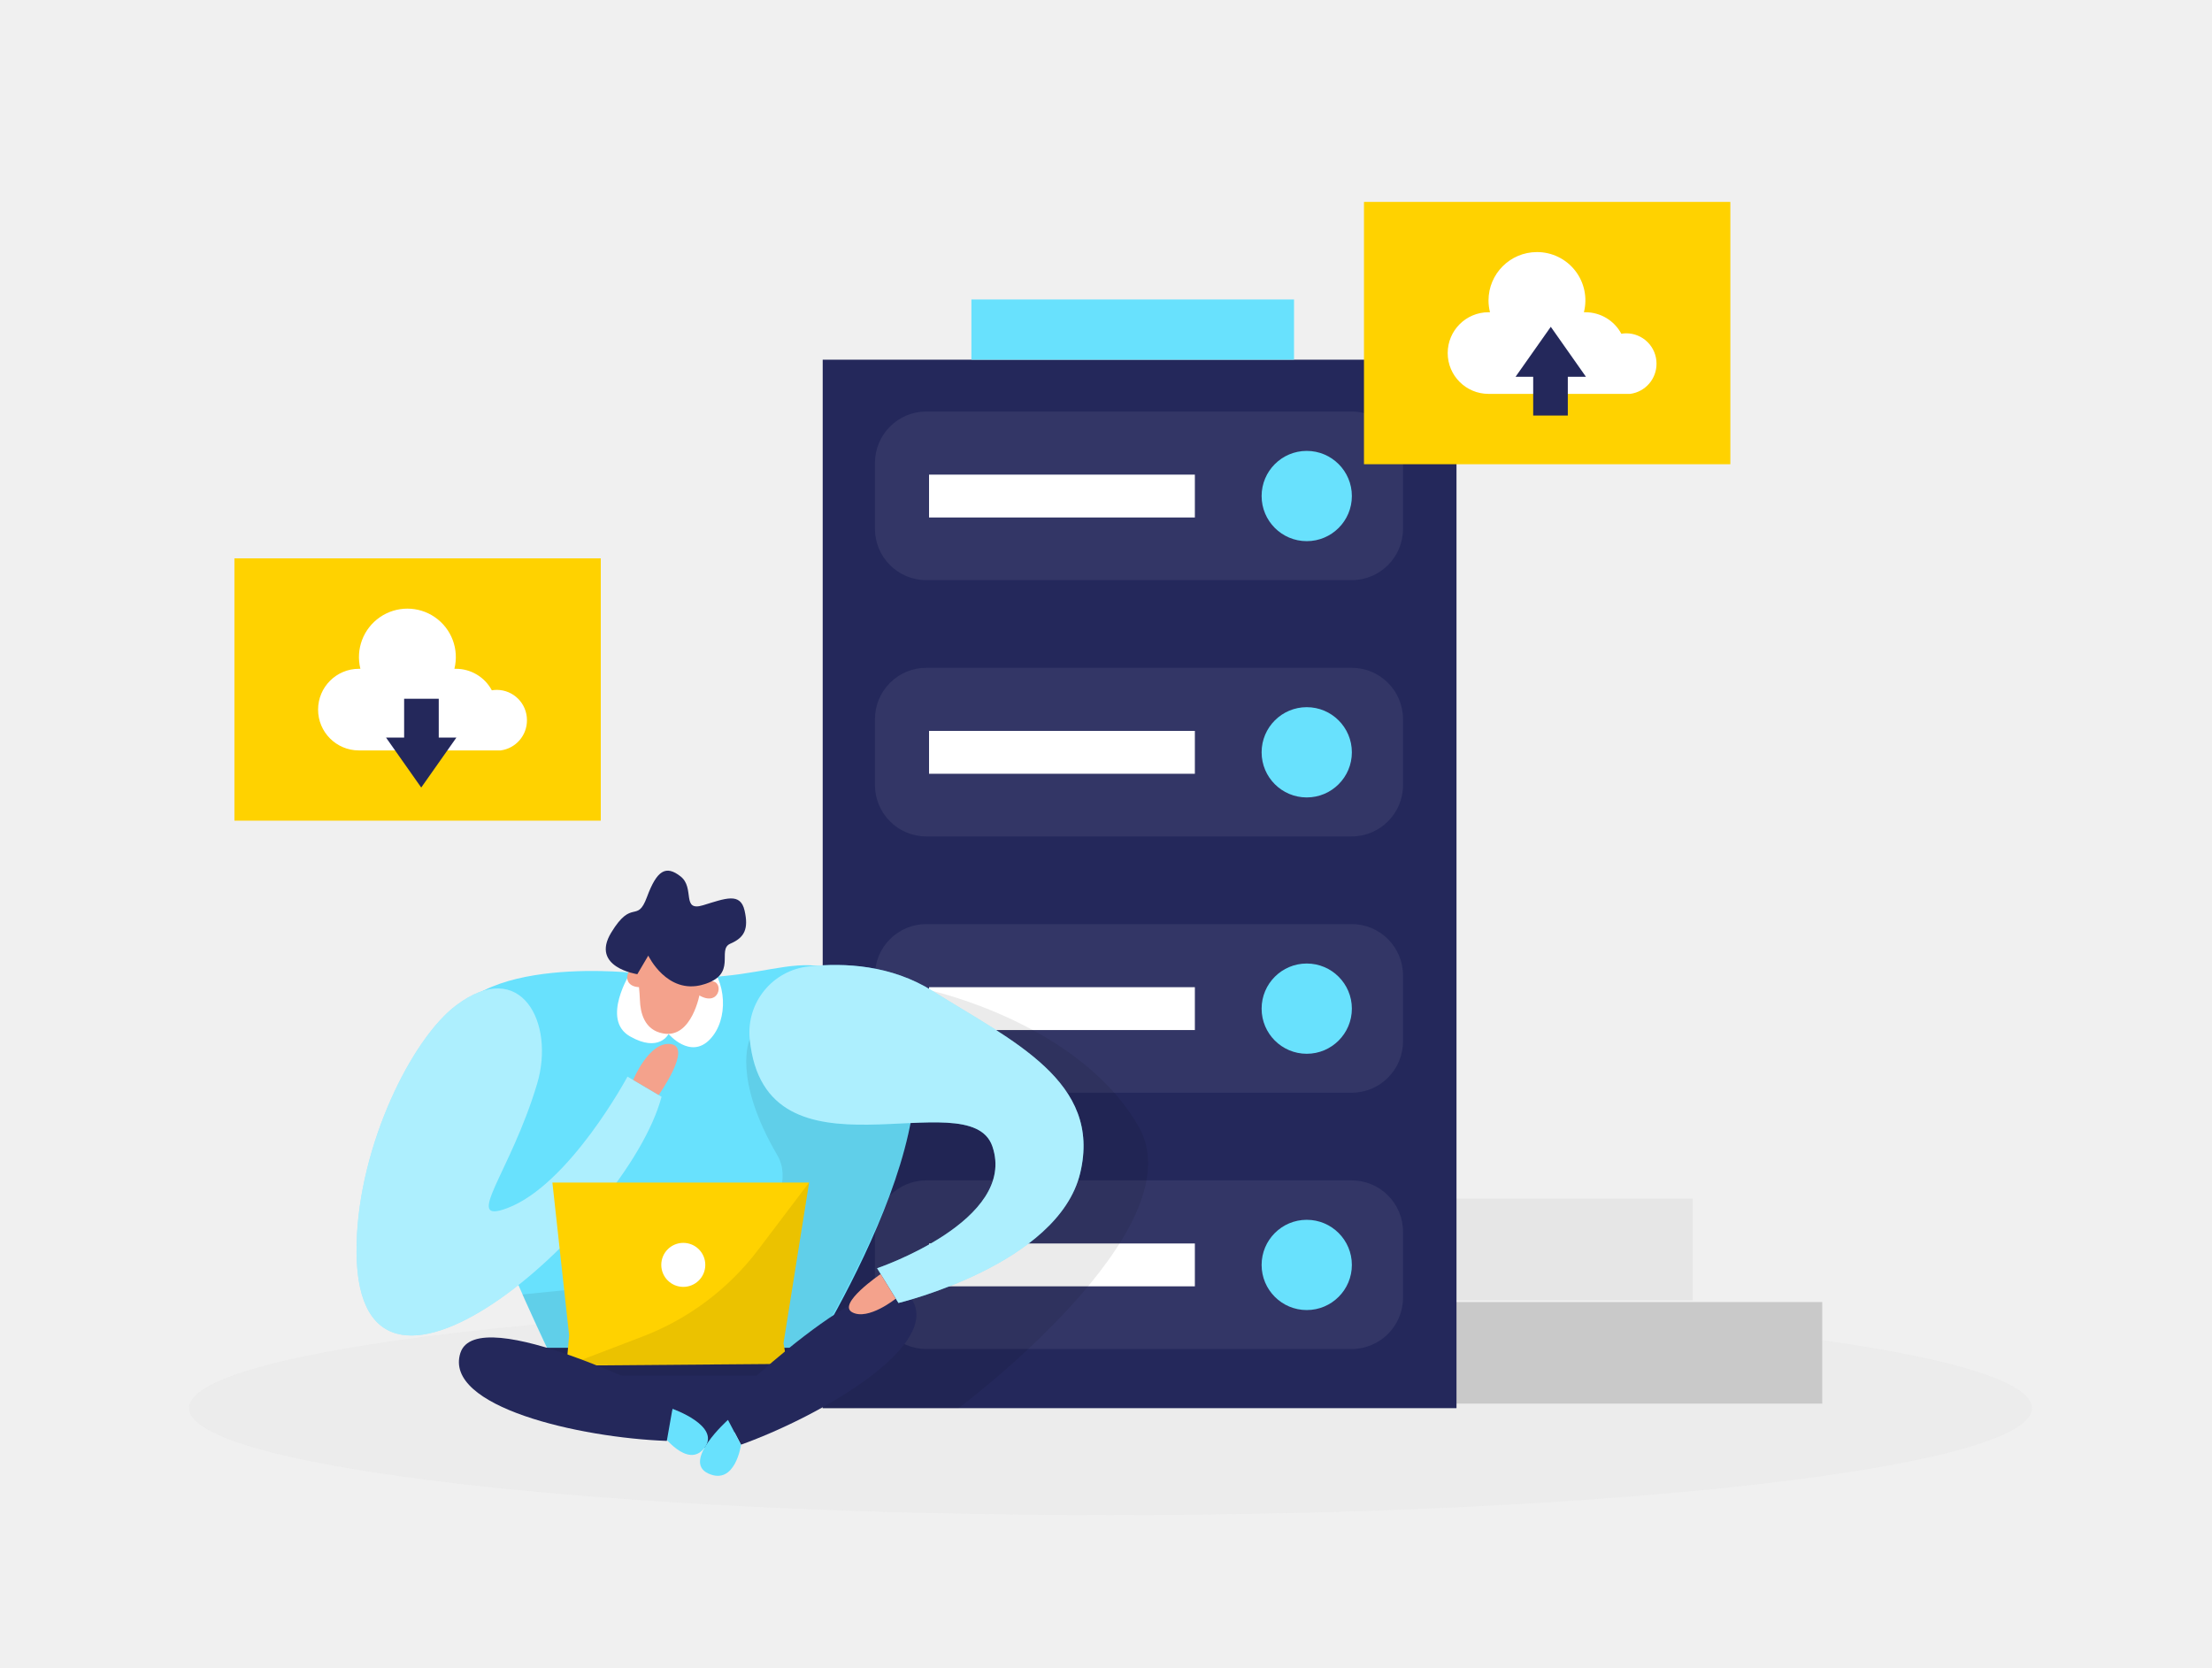
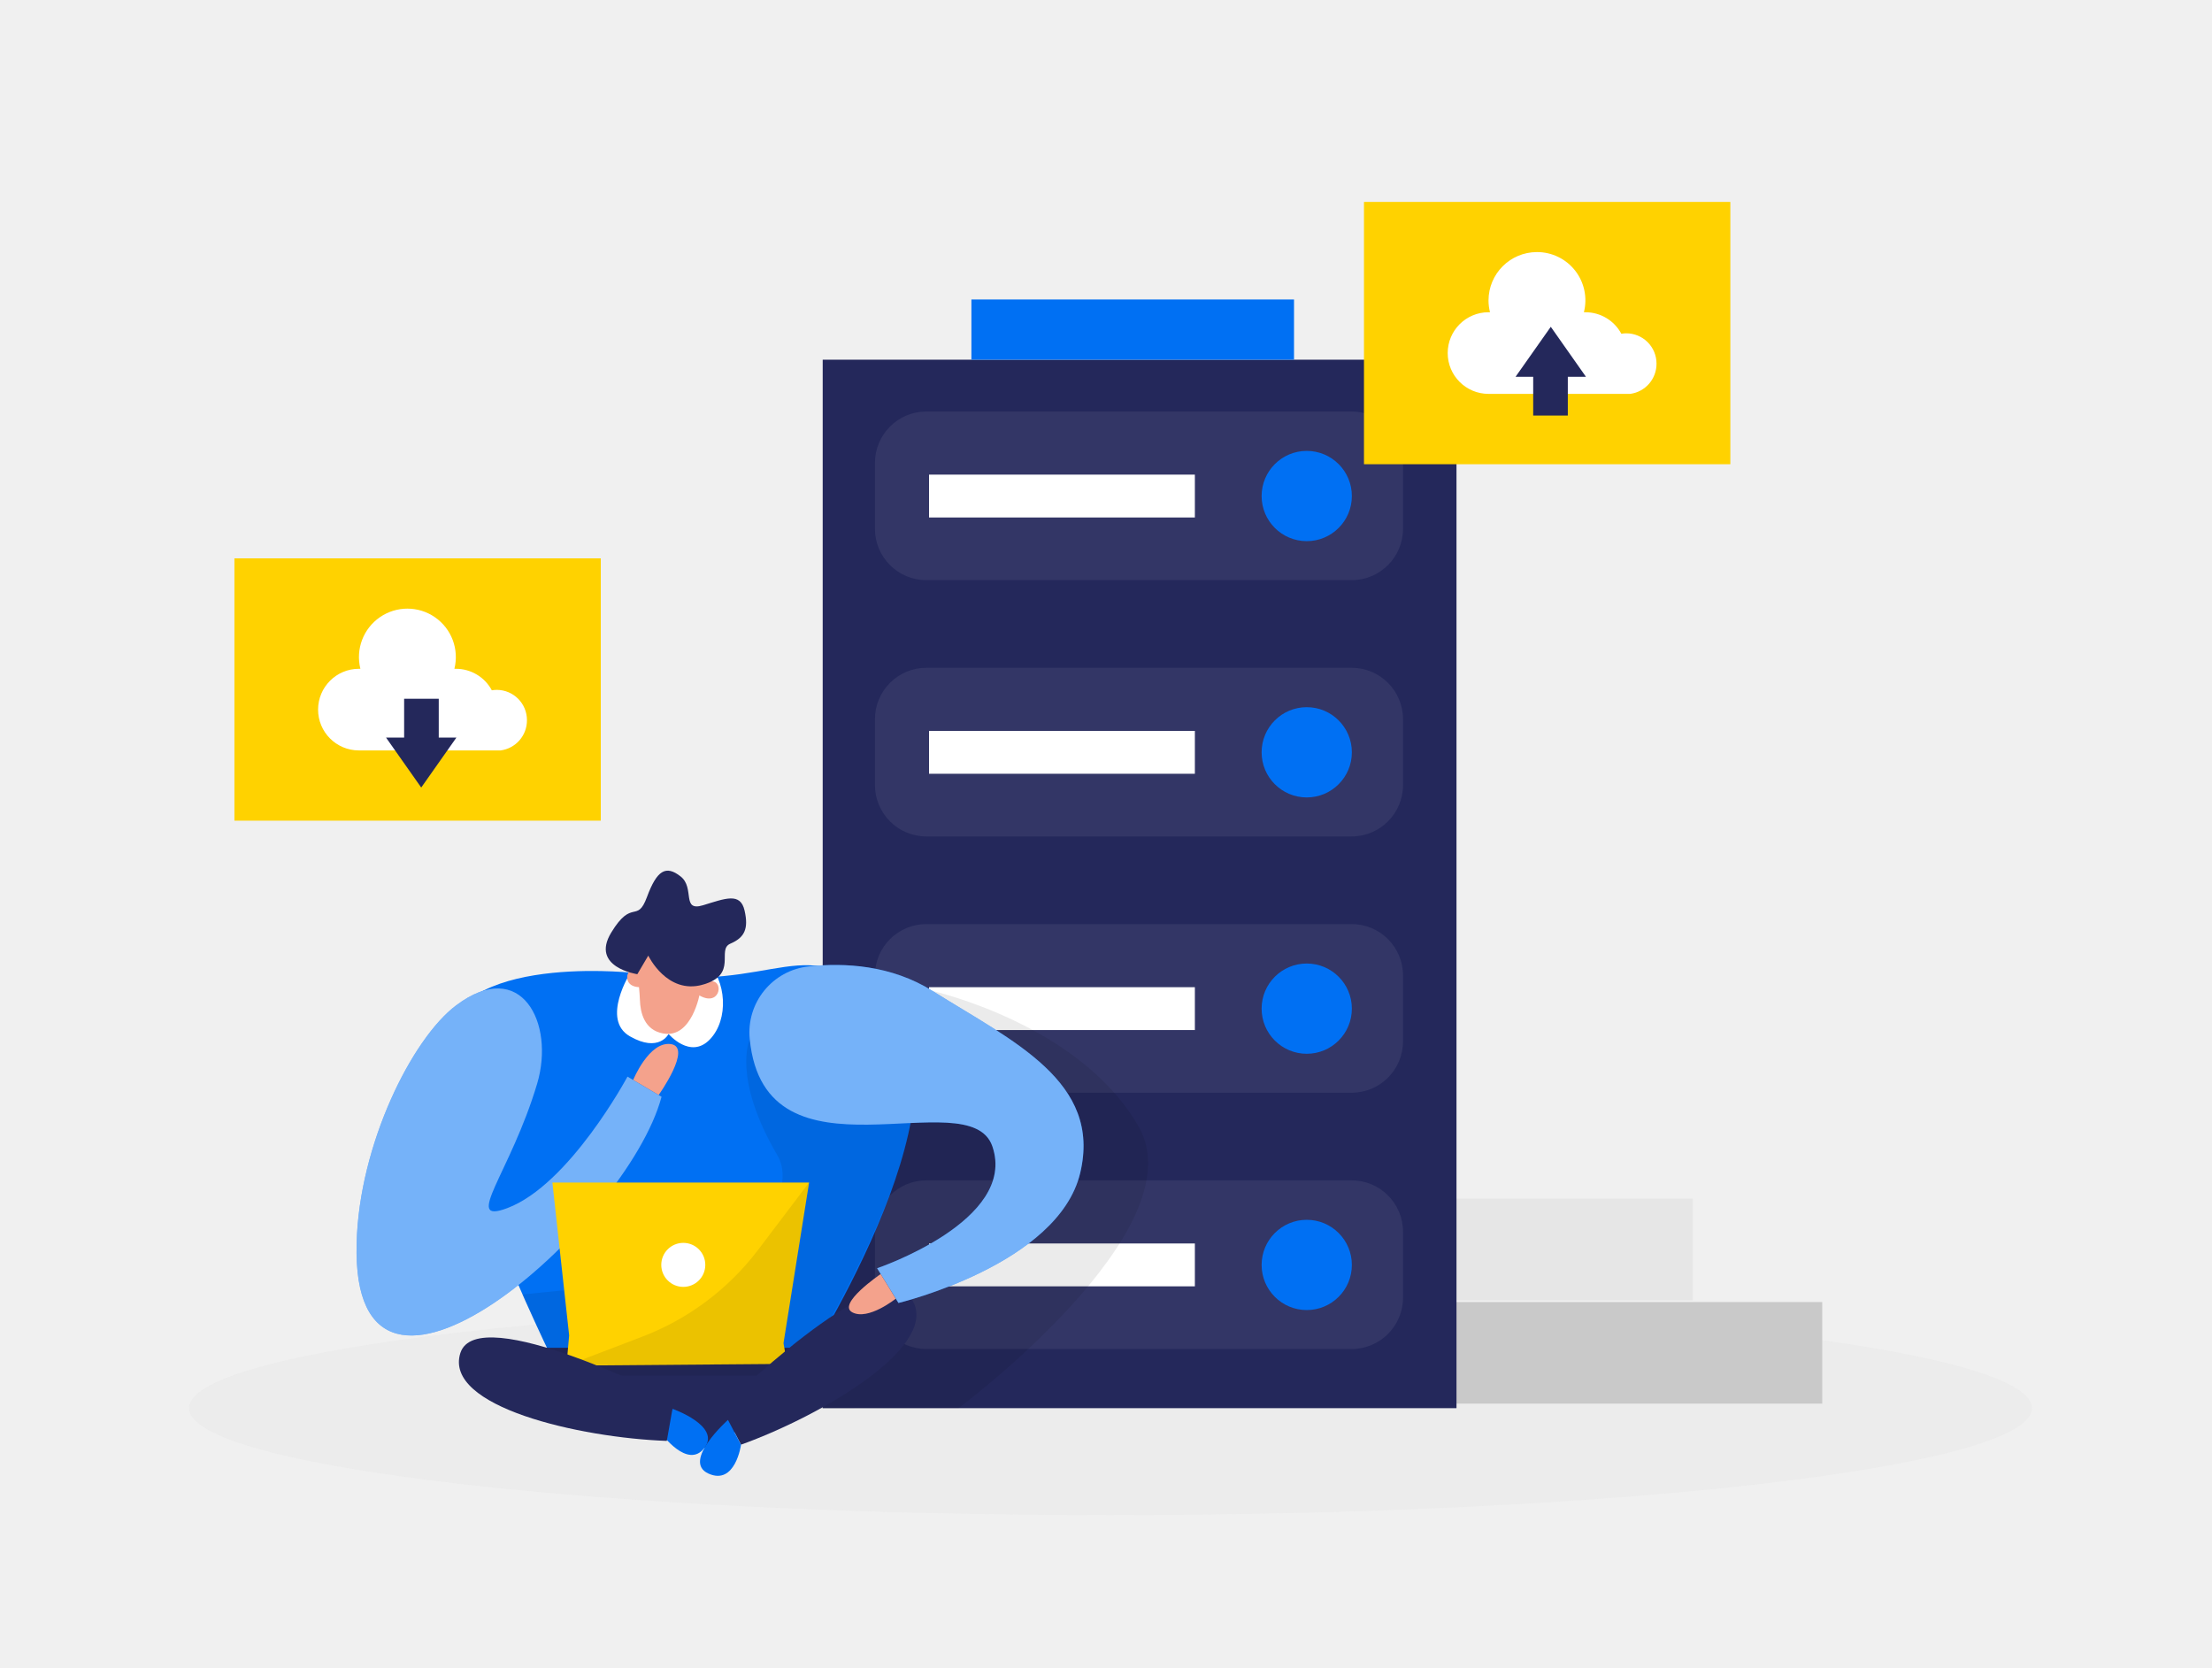
<svg xmlns="http://www.w3.org/2000/svg" id="Layer_1" data-name="Layer 1" viewBox="0 0 400 300" width="406" height="306" class="illustration styles_illustrationTablet__1DWOa">
  <ellipse cx="200.81" cy="253.87" rx="166.62" ry="19.34" fill="#e6e6e6" opacity="0.45" />
  <rect x="248.19" y="216" width="57.93" height="18.37" fill="#e6e6e6" />
  <rect x="248.19" y="234.69" width="81.33" height="18.37" fill="#c9c9c9" />
  <rect x="148.77" y="64.3" width="114.61" height="189.58" fill="#24285b" />
  <rect x="158.22" y="73.67" width="95.49" height="30.49" rx="9.29" fill="#fff" opacity="0.07" />
-   <rect x="175.66" y="53.41" width="58.34" height="10.89" fill="#68e1fd" />
-   <circle cx="236.3" cy="88.95" r="8.16" fill="#68e1fd" />
+   <rect x="175.66" y="53.41" width="58.34" height="10.89" fill="#0070f3" />
+   <circle cx="236.3" cy="88.95" r="8.16" fill="#0070f3" />
  <rect x="168" y="85.08" width="48.07" height="7.75" fill="#fff" />
  <rect x="158.22" y="120.01" width="95.49" height="30.49" rx="9.29" fill="#fff" opacity="0.07" />
-   <circle cx="236.3" cy="135.29" r="8.16" fill="#68e1fd" />
+   <circle cx="236.3" cy="135.29" r="8.16" fill="#0070f3" />
  <rect x="168" y="131.42" width="48.07" height="7.75" fill="#fff" />
  <rect x="158.22" y="166.35" width="95.49" height="30.49" rx="9.29" fill="#fff" opacity="0.07" />
-   <circle cx="236.3" cy="181.64" r="8.16" fill="#68e1fd" />
+   <circle cx="236.3" cy="181.64" r="8.16" fill="#0070f3" />
  <rect x="168" y="177.76" width="48.07" height="7.75" fill="#fff" />
  <rect x="158.22" y="212.69" width="95.49" height="30.49" rx="9.29" fill="#fff" opacity="0.07" />
-   <circle cx="236.3" cy="227.98" r="8.16" fill="#68e1fd" />
+   <circle cx="236.3" cy="227.98" r="8.16" fill="#0070f3" />
  <rect x="168" y="224.1" width="48.07" height="7.75" fill="#fff" />
  <path d="M168.64,178.45s26.8,6,37.32,24.64-32.62,50.78-32.62,50.78l-29.87.1-6.9-31.23,15.58-22.21Z" opacity="0.08" />
  <rect x="246.65" y="35.77" width="66.25" height="47.43" fill="#ffd200" />
  <path d="M299.55,65a5.47,5.47,0,0,0-5.48-5.47,5.14,5.14,0,0,0-.88.08,7.36,7.36,0,0,0-6.5-3.89h-.27a8.73,8.73,0,0,0-8.49-10.88,8.76,8.76,0,0,0-8.76,8.76,8.67,8.67,0,0,0,.27,2.12h-.27a7.38,7.38,0,1,0,0,14.76h25.62v0A5.48,5.48,0,0,0,299.55,65Z" fill="#fff" />
-   <path d="M114,175.13S79,171.42,80.33,190s21,58,21,58h43s32.64-50.06,16.76-66.16S141.54,179.51,114,175.13Z" fill="#68e1fd" />
+   <path d="M114,175.13S79,171.42,80.33,190s21,58,21,58h43s32.64-50.06,16.76-66.16S141.54,179.51,114,175.13Z" fill="#0070f3" />
  <polygon points="101.21 253.97 127.39 261.03 150.61 249.25 154.14 242.96 130.73 242.96 93.49 242.96 101.21 253.97" fill="#24285b" />
-   <path d="M97.13,195.22c3.28-11-2.91-23-14.64-14.18-8,6-17.56,25.2-18,43-1.14,40.81,48.92-3.1,55.14-26.47l-6.16-3.64S103,213.47,91.73,217.71C83.57,220.77,92.29,211.42,97.13,195.22Z" fill="#68e1fd" />
+   <path d="M97.13,195.22c3.28-11-2.91-23-14.64-14.18-8,6-17.56,25.2-18,43-1.14,40.81,48.92-3.1,55.14-26.47l-6.16-3.64S103,213.47,91.73,217.71C83.57,220.77,92.29,211.42,97.13,195.22Z" fill="#0070f3" />
  <path d="M97.13,195.22c3.28-11-2.91-23-14.64-14.18-8,6-17.56,25.2-18,43-1.14,40.81,48.92-3.1,55.14-26.47l-6.16-3.64S103,213.47,91.73,217.71C83.57,220.77,92.29,211.42,97.13,195.22Z" fill="#fff" opacity="0.46" />
  <path d="M114,175.13s-5.38,8.48-.1,11.51,7-.42,7-.42,3.93,4.64,7.45,1,3-10.76-.57-14.07S114,175.13,114,175.13Z" fill="#fff" />
  <path d="M115.25,175.41a41.27,41.27,0,0,1,.47,4.71c.07,2.17.76,5.39,4.18,6,5.27,1,6.68-7.36,6.68-7.36s3.31-7.82-2.39-8.89C119.05,168.93,114.2,168.24,115.25,175.41Z" fill="#f4a28c" />
  <path d="M135.58,187.17s-3.27,6.87,5,21c4.73,8.06-9.85,21.51-9.85,21.51l-36.27,3.64L101.28,248h43s18.9-30.74,20.36-46.56S135.58,187.17,135.58,187.17Z" opacity="0.08" />
  <path d="M126.25,179.12s.3-2.54,2.51-2.43S130.1,181.53,126.25,179.12Z" fill="#f4a28c" />
  <path d="M116.52,177.7s.78-2.43-1.28-3.24S112,178.31,116.52,177.7Z" fill="#f4a28c" />
  <polygon points="102.92 240.73 99.89 213.08 146.31 213.08 141.68 242.14 142.34 245.87 102.43 246.19 102.92 240.73" fill="#ffd200" />
-   <path d="M121.61,254s8.81,3.08,5.78,7.06-7.81-2.63-7.81-2.63Z" fill="#68e1fd" />
+   <path d="M121.61,254s8.81,3.08,5.78,7.06-7.81-2.63-7.81-2.63Z" fill="#0070f3" />
  <path d="M146.31,213.08l-9.2,12.15a47.54,47.54,0,0,1-20.94,15.71l-13.74,5.25,36.81-.3,3.1,0-.66-3.73Z" opacity="0.08" />
  <path d="M115.25,175.41s-8.54-1.23-4.73-7.51,4.67-1.57,6.47-6.44,3.43-5.81,6.08-3.73.08,6.43,4.08,5.21,6.73-2.37,7.49.95,0,4.9-2.57,6,1.47,5.6-5,7.42-9.84-5.26-9.84-5.26Z" fill="#24285b" />
  <path d="M121.88,252.43s-35.61-18.18-38.64-8.5,21.5,15.29,37.34,15.87Z" fill="#24285b" />
  <circle cx="123.56" cy="227.97" r="3.98" fill="#fff" />
  <path d="M130.53,253.86s28.4-28.14,34.22-19.85-15.83,21.1-30.75,26.47Z" fill="#24285b" />
-   <path d="M131.64,256s-8.41,7.49-3.54,9.7,5.9-5.2,5.9-5.2Z" fill="#68e1fd" />
-   <path d="M135.58,187.17A12,12,0,0,1,146.28,174c6.42-.69,14.86-.26,22.36,4.44,14.56,9.12,30.66,16.4,26.69,32.94s-32.86,23.48-32.86,23.48l-3.86-6.28s25.47-8.6,20.84-22.05C175.27,194.41,138.32,214.67,135.58,187.17Z" fill="#68e1fd" />
+   <path d="M131.64,256s-8.41,7.49-3.54,9.7,5.9-5.2,5.9-5.2Z" fill="#0070f3" />
+   <path d="M135.58,187.17A12,12,0,0,1,146.28,174c6.42-.69,14.86-.26,22.36,4.44,14.56,9.12,30.66,16.4,26.69,32.94s-32.86,23.48-32.86,23.48l-3.86-6.28s25.47-8.6,20.84-22.05C175.27,194.41,138.32,214.67,135.58,187.17Z" fill="#0070f3" />
  <path d="M135.58,187.17A12,12,0,0,1,146.28,174c6.42-.69,14.86-.26,22.36,4.44,14.56,9.12,30.66,16.4,26.69,32.94s-32.86,23.48-32.86,23.48l-3.86-6.28s25.47-8.6,20.84-22.05C175.27,194.41,138.32,214.67,135.58,187.17Z" fill="#fff" opacity="0.46" />
  <path d="M159.25,229.63s-8,5.43-5.11,6.93,7.84-2.48,7.84-2.48Z" fill="#f4a28c" />
  <path d="M114.5,194.53s2.88-7.05,6.82-6.48-2.21,9.2-2.21,9.2Z" fill="#f4a28c" />
  <polygon points="286.79 67.39 280.43 58.35 274.06 67.39 277.25 67.39 277.25 74.4 283.51 74.4 283.51 67.39 286.79 67.39" fill="#24285b" />
  <rect x="42.39" y="100.22" width="66.25" height="47.43" fill="#ffd200" />
  <path d="M95.29,129.47A5.47,5.47,0,0,0,89.82,124a5.05,5.05,0,0,0-.88.08,7.37,7.37,0,0,0-6.5-3.89h-.27a8.76,8.76,0,1,0-17,0h-.27a7.38,7.38,0,0,0,0,14.76H90.53v0A5.48,5.48,0,0,0,95.29,129.47Z" fill="#fff" />
  <polygon points="69.81 132.63 76.17 141.66 82.53 132.63 79.34 132.63 79.34 125.61 73.08 125.61 73.08 132.63 69.81 132.63" fill="#24285b" />
</svg>
